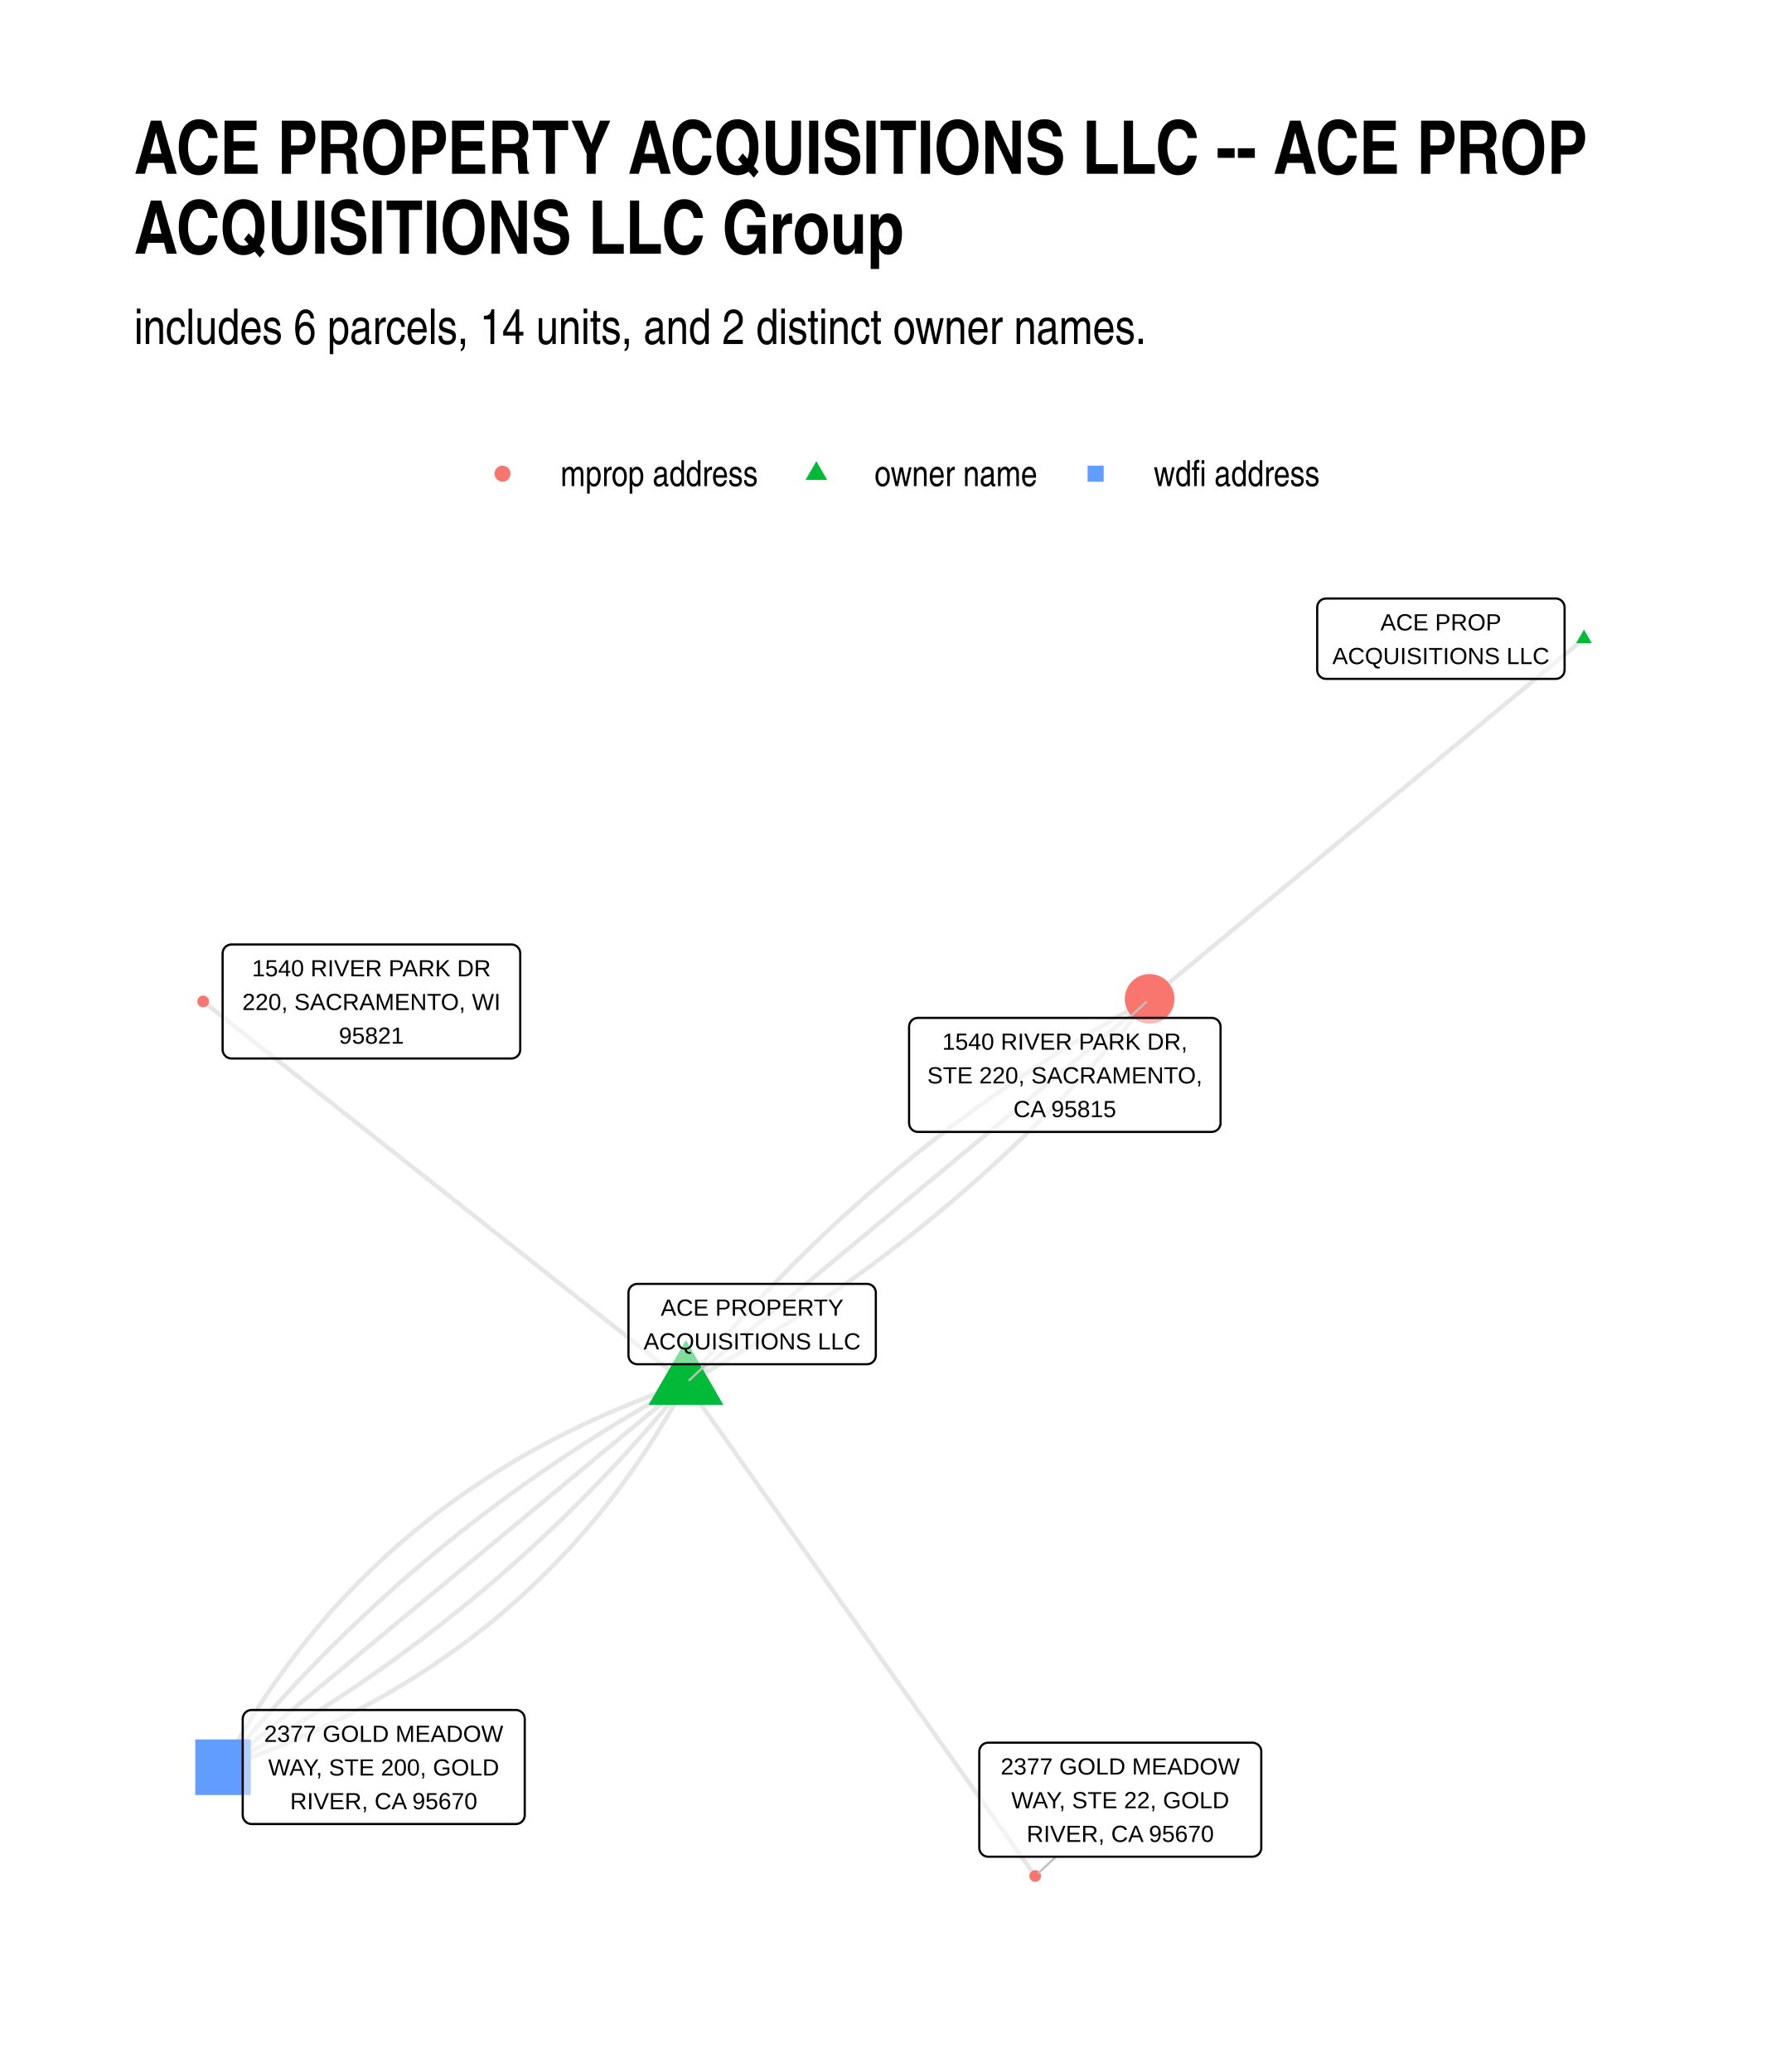
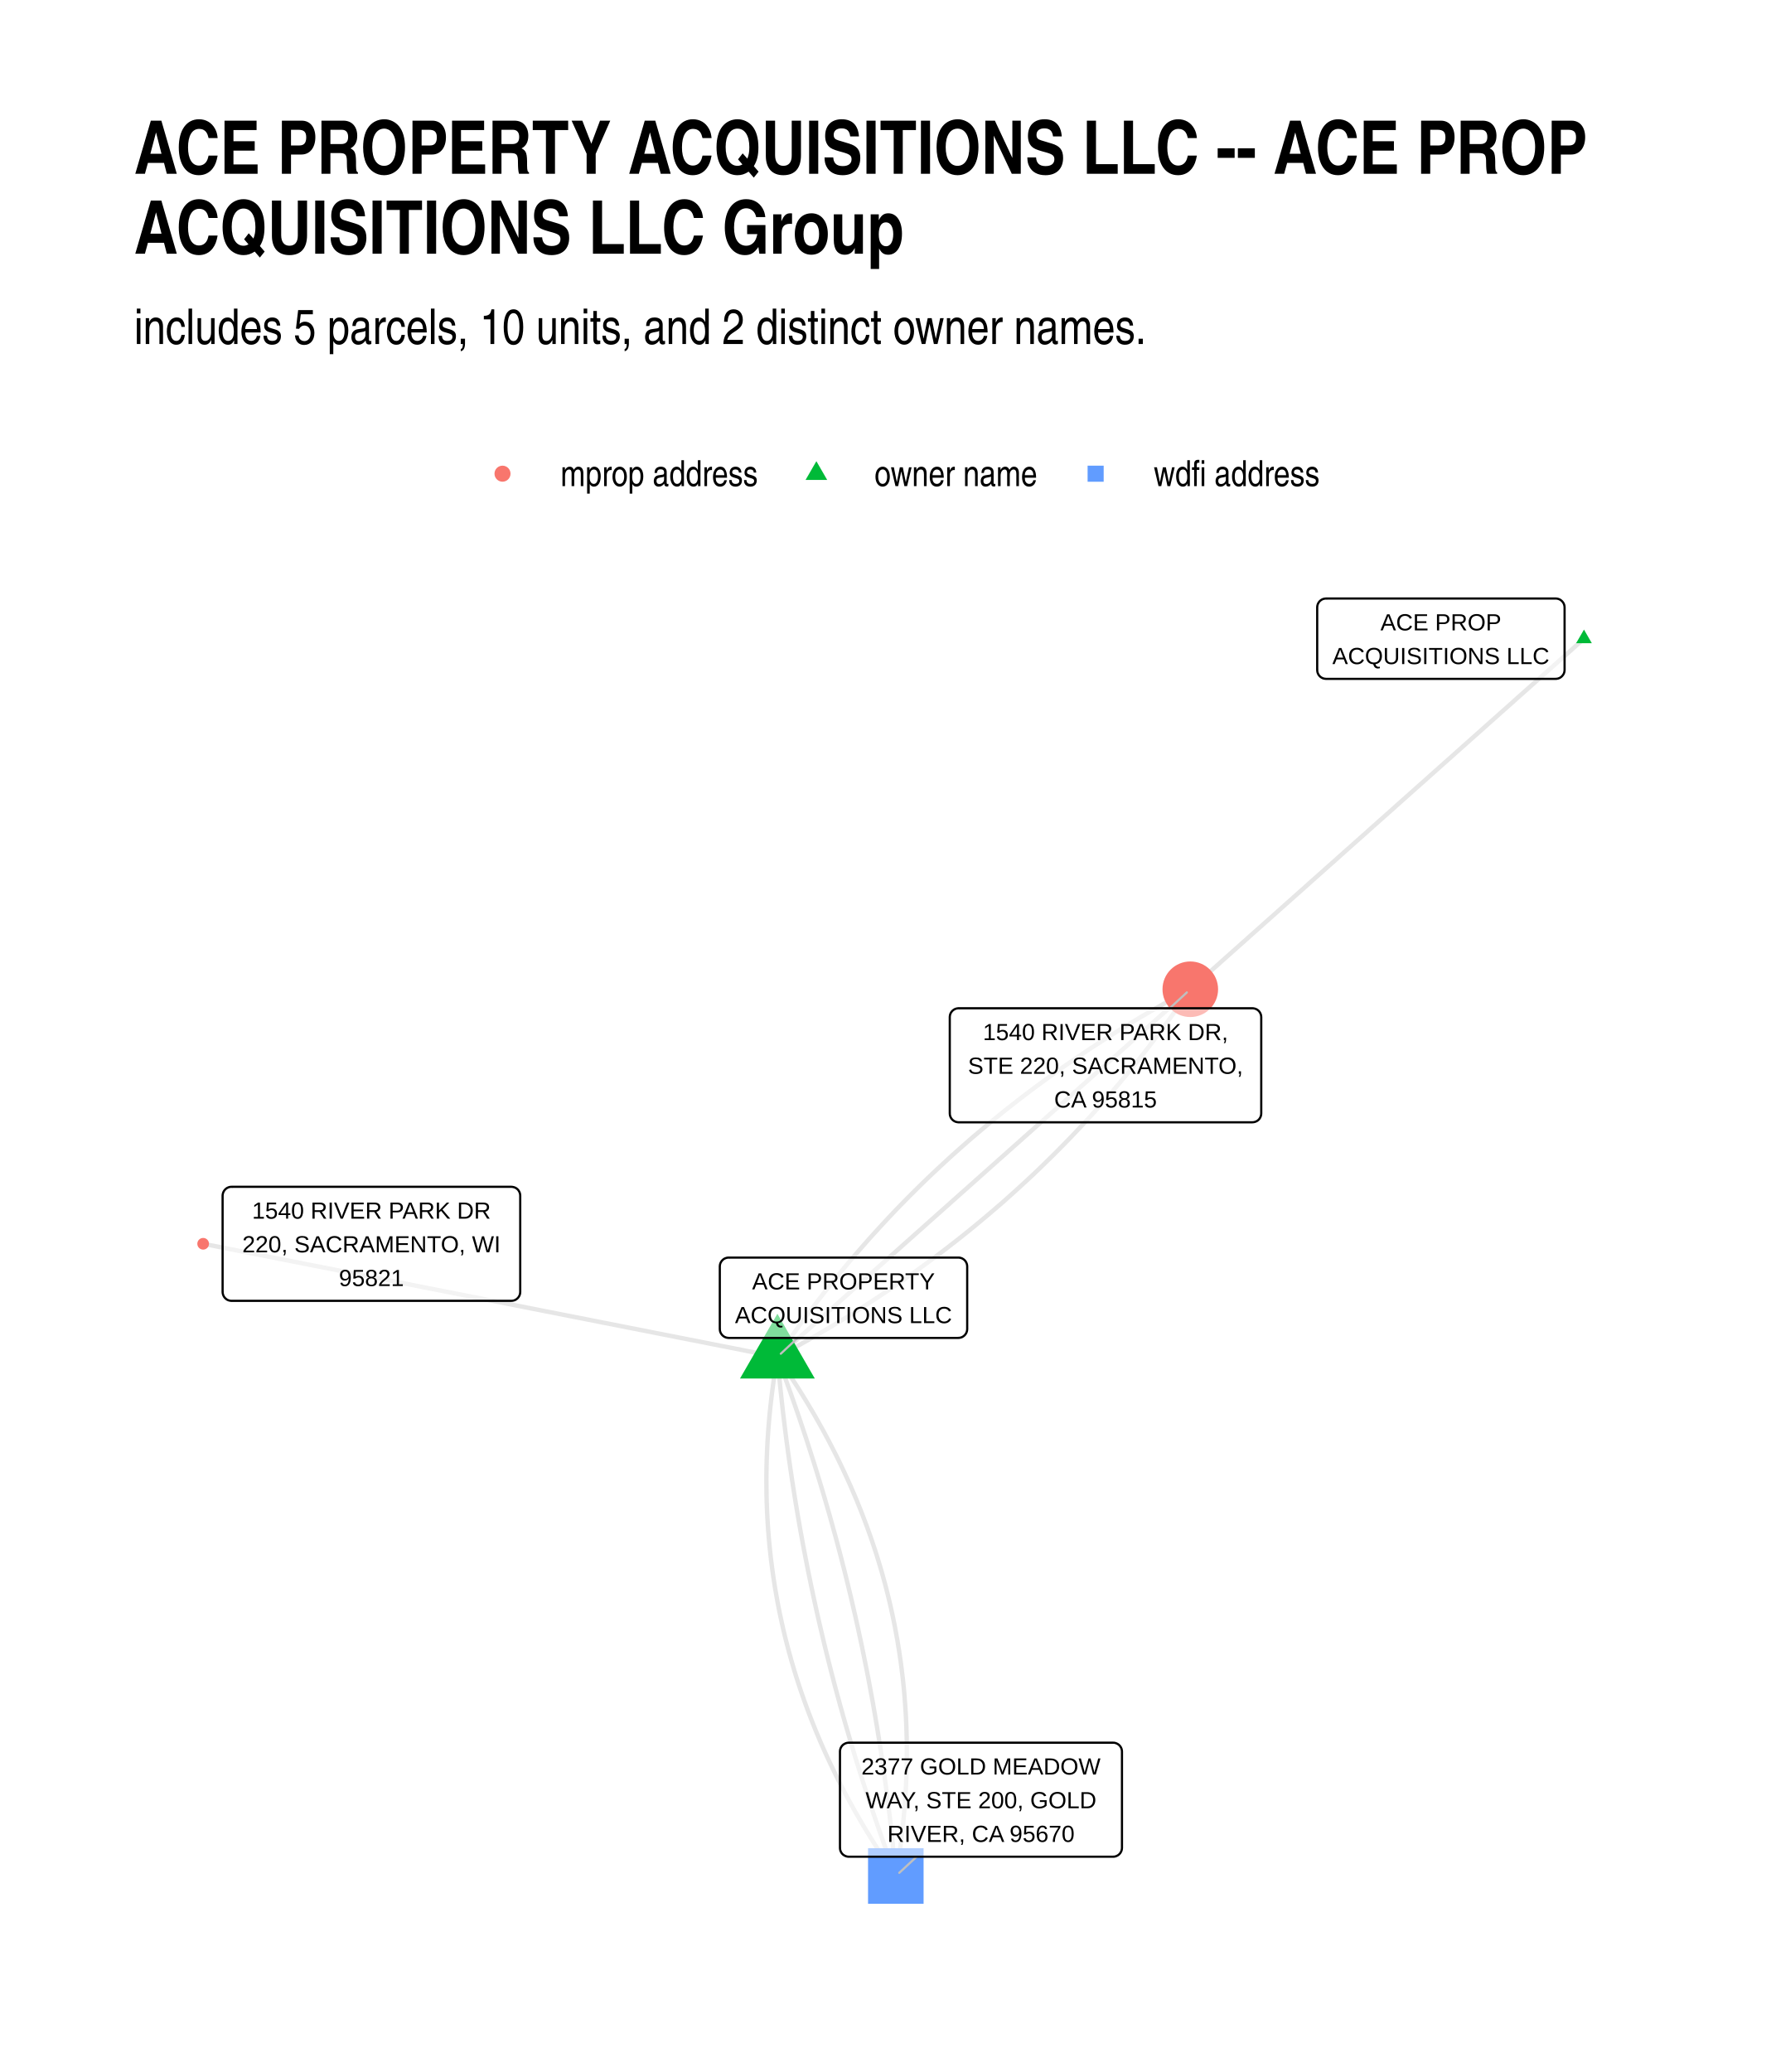
<svg xmlns="http://www.w3.org/2000/svg" width="576" height="672" class="svglite" viewBox="0 0 432 504">
  <defs>
    <style>.svglite line,.svglite polyline,.svglite polygon,.svglite path,.svglite circle{fill:none;stroke:#000000;stroke-linecap:round;stroke-linejoin:round;stroke-miterlimit:10.00}.svglite text{white-space:pre}</style>
  </defs>
  <rect width="100%" height="100%" style="stroke-linecap:round;stroke-linejoin:round;stroke-miterlimit:10.00;stroke:none;fill:#FFFFFF" />
  <defs>
    <clipPath id="cpMC4wMHw0MzIuMDB8MC4wMHw1MDQuMDA=">
      <path d="M0 0h432v504H0z" />
    </clipPath>
  </defs>
  <g clip-path="url(#cpMC4wMHw0MzIuMDB8MC4wMHw1MDQuMDA=)">
    <path d="M0 0h432v504H0z" style="stroke-width:1.07;stroke:none;fill:#FFFFFF" />
  </g>
  <defs>
    <clipPath id="cpMzIuNjN8NDAyLjExfDE0MC4zMHw0NzEuMzc=">
      <path d="M32.63 140.3h369.48v331.07H32.63z" />
    </clipPath>
  </defs>
  <g clip-path="url(#cpMzIuNjN8NDAyLjExfDE0MC4zMHw0NzEuMzc=)">
-     <path d="m385.32 155.35-1.07.89-1.07.88-1.06.89-1.07.88-1.07.89-1.07.88-1.06.89-1.07.88-1.07.89-1.07.88-1.06.89-1.07.88-1.07.89-1.06.88-1.07.89-1.07.88-1.07.89-1.06.88-1.07.89-1.07.88-1.07.89-1.06.88-1.07.89-1.07.88-1.06.89-1.07.88-1.07.89-1.07.88-1.06.89-1.07.88-1.07.89-1.07.88-1.06.89-1.07.88-1.07.89-1.07.88-1.06.89-1.07.88-1.07.89-1.06.88-1.07.89-1.07.88-1.07.89-1.06.88-1.07.89-1.07.88-1.07.89-1.06.88-1.07.89-1.07.88-1.06.89-1.07.88-1.07.89-1.07.88-1.06.89-1.07.88-1.07.89-1.07.88-1.06.89-1.07.88-1.07.89-1.06.88-1.07.89-1.07.88-1.07.89-1.06.88-1.07.89-1.07.88-1.07.89-1.06.88-1.07.89-1.07.88-1.06.89-1.07.88-1.07.89-1.07.88-1.06.89-1.07.88-1.07.89-1.07.88-1.06.89-1.07.88-1.07.89-1.06.88-1.07.89-1.07.88-1.07.89-1.06.88-1.07.89-1.07.88-1.07.89-1.06.88-1.07.89-1.07.88-1.07.89-1.06.88-1.07.89-1.07.88-1.06.89m-112.79 93.52-1.19-.94-1.19-.94-1.18-.94-1.19-.93-1.18-.94-1.19-.94-1.19-.94-1.18-.94-1.19-.94-1.19-.93-1.18-.94-1.19-.94-1.18-.94-1.19-.94-1.19-.94-1.18-.93-1.19-.94-1.19-.94-1.18-.94-1.19-.94-1.19-.93-1.18-.94-1.19-.94-1.18-.94-1.19-.94-1.19-.94-1.18-.93-1.19-.94-1.19-.94-1.18-.94-1.19-.94-1.18-.94-1.19-.93-1.19-.94-1.18-.94-1.19-.94-1.19-.94-1.18-.94-1.19-.93-1.19-.94-1.18-.94-1.19-.94-1.18-.94-1.19-.94-1.19-.93-1.18-.94-1.19-.94-1.19-.94-1.18-.94-1.19-.94-1.18-.93-1.19-.94-1.19-.94-1.18-.94-1.19-.94-1.19-.93-1.18-.94-1.19-.94-1.19-.94-1.18-.94-1.19-.94-1.18-.93-1.19-.94-1.19-.94-1.18-.94-1.19-.94-1.19-.94-1.18-.93-1.19-.94-1.18-.94-1.19-.94-1.19-.94-1.18-.94-1.19-.93-1.19-.94-1.18-.94-1.19-.94-1.19-.94-1.18-.94-1.19-.93-1.18-.94-1.19-.94-1.19-.94-1.18-.94-1.19-.94-1.19-.93-1.18-.94-1.19-.94-1.18-.94-1.19-.94-1.19-.94-1.18-.93-1.19-.94-1.19-.94-1.18-.94-1.19-.94-1.18-.93-1.19-.94-1.19-.94m117.45 92.89-1.54.52-1.53.53-1.52.54-1.51.55-1.51.56-1.5.56-1.48.58-1.48.58-1.48.59-1.46.6-1.46.61-1.44.62-1.44.62-1.44.64-1.42.64-1.41.65-1.41.66-1.4.67-1.39.68-1.38.68-1.38.7-1.36.7-1.36.71-1.35.72-1.34.73-1.34.74-1.32.74-1.32.76-1.31.76-1.3.77-1.29.78-1.29.79-1.27.8-1.27.81-1.26.81-1.25.82-1.24.84-1.24.84-1.23.84-1.22.86-1.21.87-1.2.87-1.2.89-1.18.89-1.18.9-1.17.91-1.16.91-1.16.93-1.14.93-1.14.95-1.13.95-1.12.96-1.11.97-1.11.98-1.09.98-1.09 1-1.08 1-1.08 1.01-1.06 1.02-1.06 1.03-1.04 1.04-1.04 1.05-1.03 1.05-1.03 1.06-1.01 1.08-1.01 1.08-1 1.09-.99 1.09-.98 1.11-.97 1.11-.97 1.13-.96 1.13-.95 1.14-.94 1.15-.93 1.16-.93 1.16-.92 1.18-.9 1.18-.91 1.19-.89 1.2-.88 1.21-.88 1.22-.87 1.23-.86 1.23-.85 1.25-.84 1.25-.84 1.26-.82 1.27-.82 1.28-.81 1.28-.81 1.3-.79 1.3-.79 1.31-.78 1.32-.77 1.33-.76 1.34-.75 1.35-.75 1.35-.74 1.37m112.62-93.38 1.34-.74 1.33-.73 1.33-.75 1.33-.74 1.32-.75 1.32-.76 1.32-.76 1.31-.76 1.31-.77 1.3-.78 1.3-.77 1.29-.78 1.29-.79 1.29-.79 1.28-.79 1.28-.8 1.27-.81 1.27-.8 1.27-.81 1.26-.82 1.26-.82 1.25-.82 1.25-.83 1.25-.84 1.24-.83 1.24-.84 1.23-.85 1.23-.85 1.23-.85 1.22-.86 1.21-.87 1.22-.86 1.21-.88 1.2-.87 1.2-.88 1.2-.89 1.19-.89 1.19-.89 1.18-.9 1.18-.9 1.18-.9 1.17-.91 1.17-.92 1.16-.92 1.16-.92 1.16-.93 1.15-.93 1.15-.94 1.14-.94 1.14-.94 1.13-.95 1.14-.95 1.12-.96 1.13-.96 1.11-.97 1.12-.97 1.11-.97 1.11-.98 1.1-.99 1.1-.98 1.09-1 1.09-.99 1.09-1 1.08-1.01 1.08-1.01 1.07-1.01 1.07-1.02 1.07-1.02 1.06-1.03 1.06-1.03 1.05-1.03 1.05-1.04 1.04-1.04 1.05-1.05 1.03-1.05 1.04-1.06 1.02-1.06 1.03-1.07 1.02-1.07 1.02-1.07 1.01-1.08 1.01-1.08 1-1.09 1-1.09 1-1.09.99-1.1.99-1.11.98-1.1.98-1.12.98-1.11.97-1.12.97-1.13.96-1.13.96-1.13.96-1.14.95-1.14.94-1.15.95-1.15.94-1.15" style="stroke-width:1.07;stroke:#000000;stroke-opacity:0.10;stroke-linecap:butt" />
-     <path d="m166.87 336.49-1.34.73-1.33.74-1.33.74-1.33.75-1.32.75-1.32.75-1.31.76-1.31.76-1.3.77-1.3.77-1.3.78-1.29.78-1.29.78-1.29.79-1.28.79-1.27.8-1.28.8-1.26.81-1.27.81-1.26.81-1.25.82-1.26.83-1.24.82-1.25.83-1.24.84-1.23.84-1.23.85-1.23.84-1.22.86-1.22.85-1.22.87-1.21.86-1.21.87-1.2.88-1.2.88-1.19.88-1.19.89-1.19.89-1.18.89-1.18.9-1.17.91-1.17.91-1.17.91-1.16.92-1.16.92-1.15.93-1.15.93-1.15.93-1.14.94-1.14.94-1.13.95-1.13.95-1.13.96-1.12.96-1.11.96-1.12.97-1.11.98-1.1.97-1.1.99-1.1.98-1.09.99-1.09 1-1.08 1-1.08 1-1.08 1.01-1.07 1.01-1.07 1.01-1.07 1.03-1.06 1.02-1.05 1.03-1.05 1.03-1.05 1.04-1.04 1.04-1.04 1.05-1.04 1.05-1.03 1.05-1.03 1.06-1.02 1.07-1.02 1.06-1.02 1.08-1.01 1.07-1 1.08-1.01 1.09-.99 1.09-1 1.09-.99 1.1-.99 1.1-.98 1.11-.98 1.11-.97 1.11-.97 1.12-.97 1.12-.96 1.13-.96 1.13-.95 1.14-.95 1.14-.95 1.14-.94 1.15-.94 1.16m112.62-93.38 1.14-.95 1.14-.94 1.14-.94 1.13-.95 1.14-.94 1.14-.95 1.14-.94 1.14-.95 1.14-.94 1.14-.95 1.14-.94 1.14-.95 1.14-.94 1.14-.95 1.14-.94 1.14-.95 1.14-.94 1.13-.95 1.14-.94 1.14-.94 1.14-.95 1.14-.94 1.14-.95 1.14-.94 1.14-.95 1.14-.94 1.14-.95 1.14-.94 1.14-.95 1.14-.94 1.13-.95 1.14-.94 1.14-.95 1.14-.94 1.14-.94 1.14-.95 1.14-.94 1.14-.95 1.14-.94 1.14-.95 1.14-.94 1.14-.95 1.14-.94 1.14-.95 1.13-.94 1.14-.95 1.14-.94 1.14-.95 1.14-.94 1.14-.95 1.14-.94 1.14-.94 1.14-.95 1.14-.94 1.14-.95 1.14-.94 1.14-.95 1.14-.94 1.13-.95 1.14-.94 1.14-.95 1.14-.94 1.14-.95 1.14-.94 1.14-.95 1.14-.94 1.14-.94 1.14-.95 1.14-.94 1.14-.95 1.14-.94 1.14-.95 1.13-.94 1.14-.95 1.14-.94 1.14-.95 1.14-.94 1.14-.95 1.14-.94 1.14-.95 1.14-.94 1.14-.94 1.14-.95 1.14-.94 1.14-.95 1.14-.94 1.13-.95 1.14-.94 1.14-.95 1.14-.94 1.14-.95 1.14-.94 1.14-.95 1.14-.94 1.14-.95 1.14-.94 1.14-.95 1.14-.94 1.14-.94" style="stroke-width:1.07;stroke:#000000;stroke-opacity:0.10;stroke-linecap:butt" />
-     <path d="m166.87 336.49-1.14.94-1.14.95-1.14.94-1.13.94-1.14.95-1.14.94-1.14.94-1.13.94-1.14.95-1.14.94-1.14.94-1.13.95-1.14.94-1.14.94-1.14.95-1.13.94-1.14.94-1.14.95-1.14.94-1.13.94-1.14.95-1.14.94-1.14.94-1.13.95-1.14.94-1.14.94-1.14.95-1.13.94-1.14.94-1.14.95-1.14.94-1.13.94-1.14.95-1.14.94-1.14.94-1.13.94-1.14.95-1.14.94-1.14.94-1.13.95-1.14.94-1.14.94-1.14.95-1.13.94-1.14.94-1.14.95-1.14.94-1.13.94-1.14.95-1.14.94-1.14.94-1.13.95-1.14.94-1.14.94-1.14.95-1.13.94-1.14.94-1.14.95-1.14.94-1.13.94-1.14.95-1.14.94-1.14.94-1.13.94-1.14.95-1.14.94-1.14.94-1.13.95-1.14.94-1.14.94-1.14.95-1.13.94-1.14.94-1.14.95-1.14.94-1.13.94-1.14.95-1.14.94L77 411l-1.13.95-1.14.94-1.14.94-1.14.95-1.13.94-1.14.94-1.14.95-1.14.94-1.13.94-1.14.95-1.14.94-1.14.94-1.13.94-1.14.95-1.14.94-1.14.94-1.13.95-1.14.94-1.14.94-1.14.95m112.62-93.38.94-1.16.94-1.15.95-1.14.95-1.15.95-1.13.96-1.14.97-1.13.96-1.12.98-1.12.97-1.12.98-1.11.98-1.11.99-1.1.99-1.1 1-1.1 1-1.09 1.01-1.09 1-1.08 1.02-1.08 1.01-1.07 1.02-1.07 1.03-1.06 1.03-1.06 1.03-1.06 1.04-1.05 1.04-1.05 1.04-1.04 1.05-1.04 1.06-1.04 1.05-1.03 1.07-1.03 1.06-1.02 1.07-1.02 1.07-1.01 1.08-1.01 1.08-1 1.09-1 1.09-1 1.1-.99 1.09-.99 1.11-.98 1.1-.98 1.11-.98 1.12-.97 1.12-.96 1.12-.96 1.13-.96 1.13-.96 1.13-.94 1.14-.95 1.15-.94 1.14-.94 1.16-.93 1.15-.92 1.16-.93 1.16-.92 1.17-.91 1.17-.91 1.18-.91 1.18-.9 1.18-.9 1.19-.89 1.2-.89 1.19-.88 1.2-.88 1.21-.88 1.21-.87 1.21-.87 1.22-.86 1.22-.86 1.22-.85 1.23-.86 1.23-.84 1.24-.84 1.24-.84 1.25-.83 1.25-.83 1.25-.83 1.26-.82 1.26-.81 1.27-.81 1.27-.81 1.27-.8 1.28-.8 1.28-.8 1.29-.79 1.29-.78 1.29-.78 1.3-.78 1.31-.77 1.3-.77 1.31-.77 1.32-.76 1.32-.75 1.32-.75 1.33-.75 1.33-.74 1.34-.74 1.34-.73" style="stroke-width:1.07;stroke:#000000;stroke-opacity:0.10;stroke-linecap:butt" />
-     <path d="m166.87 336.49-.94 1.15-.94 1.15-.95 1.15-.95 1.14-.95 1.13-.96 1.14-.96 1.12-.97 1.13-.97 1.12-.97 1.11-.98 1.11-.98 1.11-.99 1.1-.99 1.1-.99 1.09-1 1.09-1 1.08-1.01 1.08-1.01 1.08-1.02 1.07-1.02 1.07-1.02 1.06-1.03 1.06-1.03 1.06-1.03 1.05-1.04 1.04-1.05 1.05-1.04 1.03-1.06 1.04-1.05 1.03-1.06 1.02-1.07 1.02-1.06 1.02-1.08 1.01-1.07 1.01-1.08 1-1.09 1-1.09.99-1.09.99-1.1.99-1.1.98-1.1.98-1.11.97-1.11.97-1.12.97-1.12.96-1.13.95-1.13.96-1.13.94-1.14.95-1.14.93-1.14.94-1.15.93-1.16.93-1.16.92-1.16.91-1.16.92-1.17.91-1.18.9-1.18.9-1.18.9-1.19.89-1.19.89-1.19.88-1.2.88-1.2.87-1.21.87-1.21.87-1.22.86-1.21.86-1.23.85-1.22.85-1.24.85-1.23.84-1.24.83-1.25.83-1.24.83-1.25.82-1.26.82-1.26.82-1.26.81-1.27.8-1.27.8-1.28.8-1.28.8-1.29.78-1.28.79-1.3.78-1.29.77-1.3.78-1.31.76-1.31.77-1.31.76-1.32.75-1.32.75-1.33.75-1.32.74-1.34.73-1.34.74m112.62-93.38.86 1.21.85 1.21.86 1.21.86 1.21.86 1.21.86 1.21.85 1.21.86 1.21.86 1.21.86 1.21.86 1.21.85 1.21.86 1.21.86 1.22.86 1.21.86 1.21.85 1.21.86 1.21.86 1.21.86 1.21.86 1.21.86 1.21.85 1.21.86 1.21.86 1.21.86 1.21.86 1.21.85 1.21.86 1.21.86 1.21.86 1.21.86 1.21.85 1.21.86 1.21.86 1.21.86 1.22.86 1.21.85 1.21.86 1.21.86 1.21.86 1.21.86 1.21.86 1.21.85 1.21.86 1.21.86 1.21.86 1.21.86 1.21.85 1.21.86 1.21.86 1.21.86 1.21.86 1.21.85 1.21.86 1.21.86 1.21.86 1.21.86 1.22.85 1.21.86 1.21.86 1.21.86 1.21.86 1.21.86 1.21.85 1.21.86 1.21.86 1.21.86 1.21.86 1.21.85 1.21.86 1.21.86 1.21.86 1.21.86 1.21.85 1.21.86 1.21.86 1.21.86 1.21.86 1.21.85 1.22.86 1.21.86 1.21.86 1.21.86 1.21.85 1.21.86 1.21.86 1.21.86 1.21.86 1.21.86 1.21.85 1.21.86 1.21.86 1.21.86 1.21.86 1.21.85 1.21.86 1.21.86 1.21.86 1.21" style="stroke-width:1.07;stroke:#000000;stroke-opacity:0.10;stroke-linecap:butt" />
-     <path d="m166.87 336.49-.74 1.36-.75 1.36-.75 1.34-.76 1.34-.77 1.33-.78 1.32-.79 1.31-.79 1.31-.8 1.29-.81 1.29-.82 1.28-.83 1.27-.84 1.26-.84 1.25-.85 1.24-.86 1.24-.87 1.22-.88 1.22-.88 1.21-.89 1.2-.9 1.19-.91 1.19-.92 1.17-.92 1.17-.94 1.16-.94 1.15-.95 1.14-.96 1.13-.96 1.12-.98 1.12-.98 1.1-.99 1.1-1 1.09-1.01 1.08-1.01 1.07-1.02 1.07-1.04 1.05-1.04 1.05-1.04 1.03-1.06 1.03-1.06 1.02-1.07 1.02-1.09 1-1.08.99-1.1.99-1.11.98-1.11.97-1.12.96-1.13.95-1.14.94-1.14.94-1.16.92-1.16.92-1.17.91-1.18.9-1.18.89-1.2.88-1.2.88-1.21.86-1.22.86-1.23.85-1.23.84-1.25.83-1.25.83-1.26.81-1.27.81-1.27.79-1.29.79-1.29.78-1.3.77-1.31.77-1.32.75-1.32.75-1.34.73-1.34.73-1.35.72-1.36.71-1.36.71-1.38.69-1.38.69-1.39.68-1.4.66-1.4.66-1.42.66-1.42.64-1.43.63-1.44.63-1.45.62-1.46.6-1.46.6-1.47.6-1.48.58-1.49.57-1.5.57-1.5.55-1.52.55-1.52.54-1.53.53-1.54.53" style="stroke-width:1.07;stroke:#000000;stroke-opacity:0.10;stroke-linecap:butt" />
-     <path d="m385.32 153.14 1.91 3.32h-3.83zM166.87 325.98l9.1 15.76h-18.2z" style="stroke-width:0.71;stroke:none;fill:#00BA38" />
-     <circle cx="279.66" cy="242.97" r="6.04" style="stroke-width:0.71;stroke:none;fill:#F8766D" />
-     <circle cx="49.42" cy="243.6" r="1.42" style="stroke-width:0.71;stroke:none;fill:#F8766D" />
-     <path d="M47.5 436.62h13.51v-13.51H47.5z" style="stroke-width:0.71;stroke:none;fill:#619CFF" />
-     <circle cx="251.82" cy="456.32" r="1.42" style="stroke-width:0.71;stroke:none;fill:#F8766D" />
-     <path d="m171.81 331.84-4.11 3.87m106.95-88.12 4.17-3.85M256.9 451.63l-4.24 3.92" style="stroke-width:0.53;stroke:#BFBFBF" />
+     <path d="m385.32 155.35-.97.86-.97.86-.96.87-.97.86-.97.86-.97.86-.96.86-.97.86-.97.86-.97.86-.96.87-.97.86-.97.86-.96.86-.97.86-.97.86-.97.86-.96.87-.97.86-.97.86-.97.86-.96.86-.97.86-.97.86-.97.87-.96.86-.97.86-.97.86-.96.86-.97.86-.97.86-.97.86-.96.87-.97.86-.97.86-.97.86-.96.86-.97.86-.97.86-.96.87-.97.86-.97.86-.97.86-.96.86-.97.86-.97.86-.97.86-.96.87-.97.86-.97.86-.97.86-.96.86-.97.86-.97.86-.96.87-.97.86-.97.86-.97.86-.96.86-.97.86-.97.86-.97.87-.96.86-.97.86-.97.86-.96.86-.97.86-.97.86-.97.86-.96.87-.97.86-.97.86-.97.86-.96.86-.97.86-.97.86-.97.87-.96.86-.97.86-.97.86-.96.86-.97.86-.97.86-.97.86-.96.87-.97.86-.97.86-.97.86-.96.86-.97.86-.97.86-.96.87-.97.86-.97.86-.97.86-.96.86-.97.86-.97.86-.97.87m-100.44 89.44-1.41-.28-1.41-.28-1.41-.28-1.41-.28-1.42-.27-1.41-.28-1.41-.28-1.41-.28-1.41-.28-1.41-.27-1.41-.28-1.41-.28-1.41-.28-1.41-.28-1.41-.27-1.42-.28-1.41-.28-1.41-.28-1.41-.28-1.41-.27-1.41-.28-1.41-.28-1.41-.28-1.41-.28-1.41-.27-1.42-.28-1.41-.28-1.41-.28-1.41-.28-1.41-.27-1.41-.28-1.41-.28-1.41-.28-1.41-.28-1.41-.27-1.42-.28-1.41-.28-1.41-.28-1.41-.28-1.41-.27-1.41-.28-1.41-.28-1.41-.28-1.41-.28-1.41-.27-1.42-.28-1.41-.28-1.41-.28-1.41-.28-1.41-.27-1.41-.28-1.41-.28-1.41-.28-1.41-.28-1.41-.27-1.42-.28-1.41-.28-1.41-.28-1.41-.28-1.41-.27-1.41-.28-1.41-.28-1.41-.28-1.41-.28-1.41-.27-1.42-.28-1.41-.28-1.41-.28-1.41-.28-1.41-.27-1.41-.28-1.41-.28-1.41-.28-1.41-.28-1.41-.27-1.41-.28-1.42-.28-1.41-.28-1.41-.28-1.41-.27-1.41-.28-1.41-.28-1.41-.28-1.41-.28-1.41-.27-1.41-.28-1.42-.28-1.41-.28-1.41-.28-1.41-.27-1.41-.28-1.41-.28-1.41-.28-1.41-.28-1.41-.27-1.41-.28-1.42-.28-1.41-.28-1.41-.28m139.69 27.53-.23 1.37-.23 1.37-.21 1.37-.2 1.37-.19 1.36-.18 1.36-.17 1.36-.16 1.36-.15 1.36-.14 1.35-.13 1.36-.11 1.35-.11 1.35-.09 1.34-.09 1.35-.07 1.34-.06 1.34-.06 1.34-.04 1.34-.03 1.33-.02 1.34-.01 1.33.01 1.33.01 1.32.02 1.33.03 1.32.05 1.32.05 1.32.07 1.32.08 1.31.08 1.32.1 1.31.11 1.31.12 1.3.13 1.31.14 1.3.15 1.3.17 1.3.17 1.3.18 1.29.2 1.3.2 1.29.22 1.29.23 1.29.23 1.28.25 1.28.26 1.29.27 1.27.28 1.28.29 1.28.3 1.27.31 1.27.33 1.27.33 1.27.35 1.26.35 1.27.37 1.26.37 1.26.39 1.26.4 1.25.41 1.25.42 1.26.43 1.25.44 1.24.45 1.25.46 1.24.48 1.24.48 1.24.5 1.24.5 1.24.52 1.23.52 1.23.54 1.23.55 1.23.56 1.22.57 1.23.58 1.22.59 1.22.6 1.22.61 1.21.63 1.22.63 1.21.65 1.21.65 1.21.67 1.2.67 1.21.69 1.2.7 1.2.71 1.19.72 1.2.73 1.19.74 1.2.75 1.19.76 1.18.78 1.19.78 1.18.8 1.19.8 1.18.82 1.17" style="stroke-width:1.07;stroke:#000000;stroke-opacity:0.10;stroke-linecap:butt" />
+     <path d="m189.11 330.07 1.26-.68 1.26-.68 1.25-.69 1.25-.69 1.24-.7 1.24-.7 1.23-.7 1.23-.71 1.22-.71 1.22-.72 1.21-.73 1.21-.72 1.2-.74 1.2-.73 1.19-.74 1.18-.75 1.19-.75 1.17-.76 1.17-.76 1.17-.76 1.16-.77 1.16-.78 1.15-.78 1.15-.78 1.14-.79 1.13-.79 1.13-.8 1.13-.8 1.12-.8 1.12-.82 1.11-.81 1.1-.82 1.1-.83 1.1-.83 1.09-.83 1.08-.84 1.09-.84 1.07-.85 1.07-.85 1.07-.86 1.06-.86 1.05-.87 1.05-.87 1.05-.88 1.04-.88 1.03-.88 1.03-.89 1.03-.89 1.01-.9 1.02-.91 1.01-.91 1-.91 1-.92 1-.92.99-.92.98-.93.98-.94.97-.94.97-.95.97-.95.96-.95.95-.96.95-.96.94-.97.94-.97.93-.98.93-.98.93-.99.91-.99.92-1 .91-1 .9-1 .9-1.01.89-1.02.89-1.01.88-1.03.88-1.03.87-1.03.87-1.04.86-1.04.86-1.05.85-1.05.85-1.05.84-1.06.84-1.07.83-1.07.83-1.07.82-1.08.82-1.08.81-1.09.81-1.1.8-1.09.8-1.11.79-1.1.79-1.11.78-1.12.78-1.12.77-1.13.76-1.12m-100.44 89.44.12 1.3.12 1.31.12 1.31.13 1.3.13 1.31.13 1.3.14 1.31.14 1.3.14 1.3.15 1.3.15 1.31.16 1.3.16 1.3.16 1.3.16 1.29.17 1.3.18 1.3.17 1.3.18 1.29.19 1.3.18 1.29.2 1.29.19 1.3.2 1.29.2 1.29.21 1.29.2 1.29.22 1.29.21 1.29.22 1.29.23 1.29.22 1.29.23 1.28.24 1.29.23 1.28.24 1.29.25 1.28.25 1.29.25 1.28.25 1.28.26 1.28.27 1.28.26 1.28.27 1.28.27 1.28.28 1.28.28 1.28.28 1.27.29 1.28.29 1.27.3 1.28.3 1.27.3 1.28.3 1.27.31 1.27.31 1.27.32 1.27.32 1.27.32 1.27.33 1.27.33 1.27.33 1.27.34 1.26.34 1.27.35 1.26.34 1.27.36 1.26.35 1.27.36 1.26.36 1.26.37 1.26.37 1.26.37 1.26.38 1.26.38 1.26.38 1.26.39 1.26.39 1.25.4 1.26.39 1.26.41 1.25.4 1.25.41 1.26.41 1.25.42 1.25.42 1.25.42 1.26.43 1.25.43 1.25.43 1.24.44 1.25.44 1.25.44 1.25.45 1.24.45 1.25.46 1.24.46 1.25.46 1.24.47 1.24" style="stroke-width:1.07;stroke:#000000;stroke-opacity:0.10;stroke-linecap:butt" />
+     <path d="m189.11 330.07 1.01-.91 1.02-.9 1.01-.9 1.02-.91 1.01-.9 1.02-.9 1.01-.91 1.02-.9 1.01-.9 1.02-.91 1.01-.9 1.01-.9 1.02-.91 1.01-.9 1.02-.91 1.01-.9 1.02-.9 1.01-.91 1.02-.9 1.01-.9 1.02-.91 1.01-.9 1.02-.9 1.01-.91 1.01-.9 1.02-.9 1.01-.91 1.02-.9 1.01-.9 1.02-.91 1.01-.9 1.02-.9 1.01-.91 1.02-.9 1.01-.9 1.02-.91 1.01-.9 1.01-.9 1.02-.91 1.01-.9 1.02-.9 1.01-.91 1.02-.9 1.01-.91 1.02-.9 1.01-.9 1.02-.91 1.01-.9 1.01-.9 1.02-.91 1.01-.9 1.02-.9 1.01-.91 1.02-.9 1.01-.9 1.02-.91 1.01-.9 1.02-.9 1.01-.91 1.02-.9 1.01-.9 1.01-.91 1.02-.9 1.01-.9 1.02-.91 1.01-.9 1.02-.9 1.01-.91 1.02-.9 1.01-.9 1.02-.91 1.01-.9 1.01-.91 1.02-.9 1.01-.9 1.02-.91 1.01-.9 1.02-.9 1.01-.91 1.02-.9 1.01-.9 1.02-.91 1.01-.9 1.02-.9 1.01-.91 1.01-.9 1.02-.9 1.01-.91 1.02-.9 1.01-.9 1.02-.91 1.01-.9 1.02-.9 1.01-.91 1.02-.9 1.01-.9 1.01-.91 1.02-.9 1.01-.9m-100.44 89.44.47 1.24.46 1.24.46 1.25.45 1.24.45 1.25.45 1.24.45 1.25.44 1.25.44 1.25.43 1.25.43 1.24.43 1.25.42 1.26.42 1.25.42 1.25.41 1.25.41 1.26.4 1.25.4 1.25.4 1.26.4 1.26.39 1.25.38 1.26.39 1.26.38 1.26.38 1.26.37 1.26.37 1.26.36 1.26.37 1.26.36 1.26.35 1.27.35 1.26.35 1.27.35 1.26.34 1.27.33 1.26.34 1.27.33 1.27.32 1.27.33 1.27.32 1.27.31 1.27.32 1.27.3 1.27.31 1.27.3 1.28.3 1.27.29 1.28.3 1.27.28 1.28.29 1.27.28 1.28.27 1.28.28 1.28.27 1.28.26 1.28.26 1.28.26 1.28.26 1.28.25 1.28.25 1.29.24 1.28.24 1.29.24 1.28.24 1.29.23 1.28.22 1.29.23 1.29.21 1.29.22 1.29.21 1.29.21 1.29.21 1.29.2 1.29.2 1.29.19 1.3.19 1.29.19 1.29.18 1.3.18 1.29.18 1.3.17 1.3.17 1.3.17 1.3.16 1.29.16 1.3.16 1.3.15 1.31.15 1.3.14 1.3.14 1.3.14 1.31.13 1.3.13 1.31.13 1.3.12 1.31.12 1.31.12 1.3" style="stroke-width:1.07;stroke:#000000;stroke-opacity:0.10;stroke-linecap:butt" />
+     <path d="m189.11 330.07.77-1.13.77-1.13.77-1.12.79-1.11.78-1.12.8-1.1.79-1.11.8-1.09.81-1.1.81-1.08.82-1.09.82-1.08.83-1.07.83-1.07.84-1.07.84-1.06.85-1.05.85-1.05.86-1.05.86-1.04.87-1.04.87-1.03.88-1.03.88-1.02.89-1.02.9-1.02.89-1.01.91-1 .91-1 .91-1 .92-.99.92-.99.93-.98.93-.98.94-.97.95-.97.94-.96.96-.96.96-.95.96-.95.97-.95.97-.94.98-.93.99-.93.99-.93.99-.92 1-.92 1-.91 1.01-.91 1.02-.9 1.02-.9 1.02-.9 1.03-.89 1.04-.88 1.04-.88 1.04-.88 1.05-.87 1.06-.87 1.06-.86 1.06-.86 1.07-.85 1.08-.85 1.08-.84 1.08-.84 1.1-.83 1.09-.83 1.1-.83 1.11-.82 1.11-.81 1.11-.81 1.12-.81 1.13-.8 1.13-.8 1.14-.79 1.14-.79 1.14-.78 1.16-.78 1.15-.78 1.16-.77 1.17-.76 1.17-.76 1.18-.76 1.18-.75 1.19-.74 1.19-.75 1.19-.73 1.21-.73 1.2-.73 1.22-.73 1.21-.71 1.22-.72 1.23-.71 1.23-.7 1.24-.7 1.24-.7 1.25-.69 1.25-.69 1.26-.68 1.26-.67m-100.44 89.44.82 1.17.8 1.18.8 1.19.78 1.18.77 1.19.77 1.18.75 1.19.74 1.2.73 1.19.72 1.2.71 1.19.7 1.2.68 1.2.68 1.21.67 1.2.65 1.21.65 1.21.63 1.21.62 1.22.62 1.21.6 1.22.59 1.22.58 1.22.57 1.23.56 1.22.55 1.23.53 1.23.53 1.23.52 1.23.5 1.24.5 1.24.48 1.24.47 1.24.47 1.24.45 1.25.44 1.24.43 1.25.42 1.26.41 1.25.4 1.25.38 1.26.38 1.26.37 1.26.35 1.27.35 1.26.33 1.27.32 1.27.32 1.27.3 1.27.29 1.28.28 1.28.27 1.28.26 1.28.24 1.28.24 1.28.23 1.29.21 1.29.21 1.29.19 1.3.19 1.29.17 1.3.16 1.3.16 1.3.14 1.3.13 1.31.12 1.3.1 1.31.1 1.31.09 1.32.08 1.31.06 1.32.06 1.32.04 1.32.04 1.32.02 1.33.01 1.32v1.33l-.01 1.33-.02 1.34-.03 1.33-.04 1.34-.05 1.34-.06 1.34-.08 1.34-.08 1.35-.09 1.34-.11 1.35-.12 1.35-.12 1.36-.14 1.35-.15 1.36-.16 1.36-.17 1.36-.18 1.36-.19 1.36-.2 1.37-.22 1.37-.22 1.37-.23 1.37" style="stroke-width:1.07;stroke:#000000;stroke-opacity:0.10;stroke-linecap:butt" />
+     <path d="m385.32 153.14 1.91 3.32h-3.83zM189.11 319.56l9.1 15.76h-18.2z" style="stroke-width:0.71;stroke:none;fill:#00BA38" />
+     <circle cx="289.55" cy="240.63" r="6.76" style="stroke-width:0.71;stroke:none;fill:#F8766D" />
+     <circle cx="49.42" cy="302.54" r="1.42" style="stroke-width:0.71;stroke:none;fill:#F8766D" />
+     <path d="M211.16 463.08h13.51v-13.51h-13.51z" style="stroke-width:0.71;stroke:none;fill:#619CFF" />
+     <path d="m194.03 325.44-4.09 3.84m94.61-84.03 4.16-3.85m-65.72 210.23-4.23 3.92" style="stroke-width:0.53;stroke:#BFBFBF" />
    <path d="M322.58 165.13h55.86l-.09-.01.35-.01.34-.07.32-.12.31-.18.26-.22.23-.26.19-.29.14-.32.08-.34.03-.34h0v-15.23h0l-.03-.34-.08-.34-.14-.32-.19-.29-.23-.26-.26-.22-.31-.18-.32-.12-.34-.07-.26-.02h-55.86l.26.02-.35-.01-.34.04-.34.09-.31.15-.29.2-.25.24-.21.28-.16.31-.11.33-.05.34-.01.17v15.23l.01-.18v.35l.05.34.11.33.16.31.21.28.25.24.29.2.31.15.34.09.34.04z" style="stroke-width:0.53;fill:#FFFFFF;fill-opacity:0.50" />
    <text x="350.51" y="153.33" lengthAdjust="spacingAndGlyphs" style="font-size:5.69px;font-family:&quot;Liberation Sans&quot;" text-anchor="middle" textLength="28.45">ACE PROP</text>
    <text x="350.51" y="161.53" lengthAdjust="spacingAndGlyphs" style="font-size:5.69px;font-family:&quot;Liberation Sans&quot;" text-anchor="middle" textLength="52.98">ACQUISITIONS LLC</text>
-     <path d="M155.04 331.84h55.85-.08l.34-.02.34-.07.33-.12.3-.17.27-.22.23-.26.19-.3.13-.32.09-.33.02-.35h0v-15.22h0l-.02-.35-.09-.34-.13-.32-.19-.29-.23-.26-.27-.22-.3-.17-.33-.13-.34-.07-.26-.01h-55.85l.26.01-.35-.01-.35.04-.33.1-.31.15-.29.19-.25.25-.21.27-.16.31-.11.33-.06.34v15.4-.17.34l.06.35.11.33.16.3.21.28.25.24.29.2.31.15.33.1.35.04z" style="stroke-width:0.53;fill:#FFFFFF;fill-opacity:0.50" />
-     <text x="182.96" y="320.04" lengthAdjust="spacingAndGlyphs" style="font-size:5.69px;font-family:&quot;Liberation Sans&quot;" text-anchor="middle" textLength="42.54">ACE PROPERTY</text>
-     <text x="182.96" y="328.24" lengthAdjust="spacingAndGlyphs" style="font-size:5.69px;font-family:&quot;Liberation Sans&quot;" text-anchor="middle" textLength="52.98">ACQUISITIONS LLC</text>
-     <path d="M223.3 275.33h71.45-.08l.34-.02.34-.07.33-.12.3-.17.27-.22.23-.26.19-.3.13-.32.09-.34.02-.34h0v-23.42h0l-.02-.34-.09-.34-.13-.32-.19-.3-.23-.26-.27-.22-.3-.17-.33-.12-.34-.07-.26-.02H223.3l.26.02-.35-.02-.34.05-.34.09-.31.15-.29.2-.25.24-.2.28-.17.31-.11.33-.05.34-.01.17v23.42l.01-.18v.35l.05.34.11.33.17.31.2.28.25.24.29.2.31.15.34.09.34.05z" style="stroke-width:0.53;fill:#FFFFFF;fill-opacity:0.50" />
-     <text x="259.03" y="255.34" lengthAdjust="spacingAndGlyphs" style="font-size:5.69px;font-family:&quot;Liberation Sans&quot;" text-anchor="middle" textLength="61.74">1540 RIVER PARK DR,</text>
-     <text x="259.03" y="263.53" lengthAdjust="spacingAndGlyphs" style="font-size:5.69px;font-family:&quot;Liberation Sans&quot;" text-anchor="middle" textLength="68.57">STE 220, SACRAMENTO,</text>
-     <text x="259.03" y="271.73" lengthAdjust="spacingAndGlyphs" style="font-size:5.69px;font-family:&quot;Liberation Sans&quot;" text-anchor="middle" textLength="27.78">CA 95815</text>
-     <path d="M56.31 257.47h68.08-.09l.35-.01.34-.07.33-.13.3-.17.27-.22.23-.26.18-.29.14-.32.08-.34.03-.35h0V231.9h0l-.03-.35-.08-.34-.14-.32-.18-.29-.23-.26-.27-.22-.3-.18-.33-.12-.34-.07-.26-.01H56.31l.26.01-.34-.01-.35.04-.33.1-.32.15-.28.19-.25.24-.21.28-.16.31-.11.33-.06.34-.01.18v23.41l.01-.17v.35l.06.34.11.33.16.31.21.27.25.24.28.2.32.15.33.1.35.04z" style="stroke-width:0.53;fill:#FFFFFF;fill-opacity:0.50" />
-     <text x="90.35" y="237.48" lengthAdjust="spacingAndGlyphs" style="font-size:5.69px;font-family:&quot;Liberation Sans&quot;" text-anchor="middle" textLength="59.93">1540 RIVER PARK DR</text>
-     <text x="90.35" y="245.68" lengthAdjust="spacingAndGlyphs" style="font-size:5.69px;font-family:&quot;Liberation Sans&quot;" text-anchor="middle" textLength="65.2">220, SACRAMENTO, WI</text>
-     <text x="90.35" y="253.87" lengthAdjust="spacingAndGlyphs" style="font-size:5.69px;font-family:&quot;Liberation Sans&quot;" text-anchor="middle" textLength="18.11">95821</text>
-     <path d="M61.2 443.68h64.29-.09l.35-.02.34-.07.32-.12.3-.17.27-.22.23-.26.19-.3.13-.32.09-.33.03-.35h0V418.1h0l-.03-.34-.09-.34-.13-.32-.19-.29-.23-.26-.27-.22-.3-.18-.32-.12-.34-.07-.26-.02H61.2l.26.02-.34-.02-.35.05-.33.09-.32.15-.28.2-.25.24-.21.28-.16.31-.11.33-.06.34-.01.17v23.42l.01-.17v.34l.06.35.11.33.16.3.21.28.25.24.28.2.32.15.33.1.35.04z" style="stroke-width:0.53;fill:#FFFFFF;fill-opacity:0.50" />
-     <text x="93.34" y="423.69" lengthAdjust="spacingAndGlyphs" style="font-size:5.69px;font-family:&quot;Liberation Sans&quot;" text-anchor="middle" textLength="61.4">2377 GOLD MEADOW</text>
-     <text x="93.34" y="431.88" lengthAdjust="spacingAndGlyphs" style="font-size:5.69px;font-family:&quot;Liberation Sans&quot;" text-anchor="middle" textLength="59.25">WAY, STE 200, GOLD</text>
-     <text x="93.34" y="440.08" lengthAdjust="spacingAndGlyphs" style="font-size:5.69px;font-family:&quot;Liberation Sans&quot;" text-anchor="middle" textLength="48.46">RIVER, CA 95670</text>
-     <path d="M240.38 451.63h64.28-.08l.34-.02.35-.07.32-.12.3-.17.27-.22.23-.26.19-.3.13-.32.09-.33.02-.35h0v-23.42h0l-.02-.34-.09-.34-.13-.32-.19-.29-.23-.26-.27-.22-.3-.18-.32-.12-.35-.07-.26-.02h-64.28l.26.02-.34-.01-.35.04-.33.09-.32.15-.28.2-.25.24-.21.28-.16.31-.11.33-.06.34-.01.17v23.42l.01-.17v.34l.06.35.11.33.16.3.21.28.25.24.28.2.32.15.33.1.35.04z" style="stroke-width:0.53;fill:#FFFFFF;fill-opacity:0.50" />
-     <text x="272.52" y="431.64" lengthAdjust="spacingAndGlyphs" style="font-size:5.69px;font-family:&quot;Liberation Sans&quot;" text-anchor="middle" textLength="61.4">2377 GOLD MEADOW</text>
-     <text x="272.52" y="439.84" lengthAdjust="spacingAndGlyphs" style="font-size:5.69px;font-family:&quot;Liberation Sans&quot;" text-anchor="middle" textLength="55.63">WAY, STE 22, GOLD</text>
-     <text x="272.52" y="448.03" lengthAdjust="spacingAndGlyphs" style="font-size:5.69px;font-family:&quot;Liberation Sans&quot;" text-anchor="middle" textLength="48.46">RIVER, CA 95670</text>
+     <path d="M177.26 325.44h55.86l-.09-.01.35-.01.34-.07.33-.12.3-.18.27-.22.23-.26.18-.29.14-.32.08-.34.03-.34h0v-15.22h0l-.03-.35-.08-.34-.14-.32-.18-.29-.23-.26-.27-.22-.3-.18-.33-.12-.34-.07-.26-.01h-55.86l.26.01-.35-.01-.34.04-.33.1-.32.14-.28.2-.25.24-.21.28-.17.31-.11.33-.05.34-.01.18v15.22l.01-.18v.35l.05.34.11.33.17.31.21.28.25.24.28.2.32.15.33.09.34.04z" style="stroke-width:0.53;fill:#FFFFFF;fill-opacity:0.50" />
+     <text x="205.19" y="313.64" lengthAdjust="spacingAndGlyphs" style="font-size:5.69px;font-family:&quot;Liberation Sans&quot;" text-anchor="middle" textLength="42.54">ACE PROPERTY</text>
+     <text x="205.19" y="321.84" lengthAdjust="spacingAndGlyphs" style="font-size:5.69px;font-family:&quot;Liberation Sans&quot;" text-anchor="middle" textLength="52.98">ACQUISITIONS LLC</text>
+     <path d="M233.2 272.99h71.45-.09l.35-.02.34-.07.33-.12.3-.17.27-.22.23-.26.18-.3.14-.32.08-.34.03-.34h0v-23.42h0l-.03-.34-.08-.34-.14-.32-.18-.3-.23-.26-.27-.22-.3-.17-.33-.12-.34-.07-.26-.02H233.2l.26.02-.35-.02-.34.05-.34.09-.31.15-.29.2-.25.24-.21.28-.16.3-.11.33-.05.35-.01.17v23.42l.01-.18v.35l.05.34.11.33.16.31.21.28.25.24.29.2.31.15.34.09.34.05z" style="stroke-width:0.53;fill:#FFFFFF;fill-opacity:0.50" />
+     <text x="268.93" y="253" lengthAdjust="spacingAndGlyphs" style="font-size:5.69px;font-family:&quot;Liberation Sans&quot;" text-anchor="middle" textLength="61.74">1540 RIVER PARK DR,</text>
+     <text x="268.93" y="261.19" lengthAdjust="spacingAndGlyphs" style="font-size:5.69px;font-family:&quot;Liberation Sans&quot;" text-anchor="middle" textLength="68.57">STE 220, SACRAMENTO,</text>
+     <text x="268.93" y="269.39" lengthAdjust="spacingAndGlyphs" style="font-size:5.69px;font-family:&quot;Liberation Sans&quot;" text-anchor="middle" textLength="27.78">CA 95815</text>
+     <path d="M56.31 316.42h68.08-.09l.35-.02.34-.07.33-.12.3-.18.27-.22.23-.26.18-.29.14-.32.08-.34.03-.34h0v-23.42h0l-.03-.35-.08-.33-.14-.32-.18-.3-.23-.26-.27-.22-.3-.17-.33-.12-.34-.07-.26-.02H56.31l.26.02-.34-.02-.35.04-.33.1-.32.15-.28.2-.25.24-.21.28-.16.3-.11.33-.06.35-.01.17v23.42l.01-.18v.35l.06.34.11.33.16.31.21.28.25.24.28.2.32.15.33.09.35.05z" style="stroke-width:0.53;fill:#FFFFFF;fill-opacity:0.50" />
+     <text x="90.35" y="296.43" lengthAdjust="spacingAndGlyphs" style="font-size:5.69px;font-family:&quot;Liberation Sans&quot;" text-anchor="middle" textLength="59.93">1540 RIVER PARK DR</text>
+     <text x="90.35" y="304.62" lengthAdjust="spacingAndGlyphs" style="font-size:5.69px;font-family:&quot;Liberation Sans&quot;" text-anchor="middle" textLength="65.2">220, SACRAMENTO, WI</text>
+     <text x="90.35" y="312.82" lengthAdjust="spacingAndGlyphs" style="font-size:5.69px;font-family:&quot;Liberation Sans&quot;" text-anchor="middle" textLength="18.11">95821</text>
+     <path d="M206.49 451.63h64.28-.09l.35-.01.34-.07.33-.13.3-.17.27-.22.23-.26.18-.29.14-.32.08-.34.03-.35h0v-23.41h0l-.03-.35-.08-.34-.14-.32-.18-.29-.23-.26-.27-.22-.3-.17-.33-.13-.34-.07-.26-.01h-64.28l.26.01-.35-.01-.34.04-.34.1-.31.15-.29.19-.25.24-.21.28-.16.31-.11.33-.05.34-.01.18v23.41l.01-.17v.35l.05.34.11.33.16.31.21.28.25.24.29.19.31.15.34.1.34.04z" style="stroke-width:0.53;fill:#FFFFFF;fill-opacity:0.50" />
+     <text x="238.63" y="431.64" lengthAdjust="spacingAndGlyphs" style="font-size:5.69px;font-family:&quot;Liberation Sans&quot;" text-anchor="middle" textLength="61.4">2377 GOLD MEADOW</text>
+     <text x="238.63" y="439.84" lengthAdjust="spacingAndGlyphs" style="font-size:5.69px;font-family:&quot;Liberation Sans&quot;" text-anchor="middle" textLength="59.25">WAY, STE 200, GOLD</text>
+     <text x="238.63" y="448.03" lengthAdjust="spacingAndGlyphs" style="font-size:5.69px;font-family:&quot;Liberation Sans&quot;" text-anchor="middle" textLength="48.46">RIVER, CA 95670</text>
  </g>
  <g clip-path="url(#cpMC4wMHw0MzIuMDB8MC4wMHw1MDQuMDA=)">
    <circle cx="122.24" cy="115.22" r="1.95" style="stroke-width:0.71;stroke:none;fill:#F8766D" />
    <path d="m198.59 112.18 2.63 4.56h-5.26z" style="stroke-width:0.71;stroke:none;fill:#00BA38" />
    <path d="M264.57 117.18h3.91v-3.91h-3.91z" style="stroke-width:0.71;stroke:none;fill:#619CFF" />
    <text x="136.36" y="118.25" lengthAdjust="spacingAndGlyphs" style="font-size:8.80px;font-family:&quot;Liberation Sans Narrow&quot;" textLength="48.12">mprop address</text>
    <text x="212.71" y="118.25" lengthAdjust="spacingAndGlyphs" style="font-size:8.80px;font-family:&quot;Liberation Sans Narrow&quot;" textLength="39.69">owner name</text>
    <text x="280.64" y="118.25" lengthAdjust="spacingAndGlyphs" style="font-size:8.80px;font-family:&quot;Liberation Sans Narrow&quot;" textLength="40.5">wdfi address</text>
-     <text x="32.63" y="83.67" lengthAdjust="spacingAndGlyphs" style="font-size:12.00px;font-family:&quot;Liberation Sans Narrow&quot;" textLength="246.76">includes 6 parcels, 14 units, and 2 distinct owner names.</text>
+     <text x="32.63" y="83.67" lengthAdjust="spacingAndGlyphs" style="font-size:12.00px;font-family:&quot;Liberation Sans Narrow&quot;" textLength="246.76">includes 5 parcels, 10 units, and 2 distinct owner names.</text>
    <text x="32.63" y="42.27" lengthAdjust="spacingAndGlyphs" style="font-size:18.00px;font-weight:bold;font-family:&quot;Liberation Sans Narrow&quot;" textLength="353.73">ACE PROPERTY ACQUISITIONS LLC -- ACE PROP</text>
    <text x="32.63" y="61.71" lengthAdjust="spacingAndGlyphs" style="font-size:18.00px;font-weight:bold;font-family:&quot;Liberation Sans Narrow&quot;" textLength="187.76">ACQUISITIONS LLC Group</text>
  </g>
</svg>
